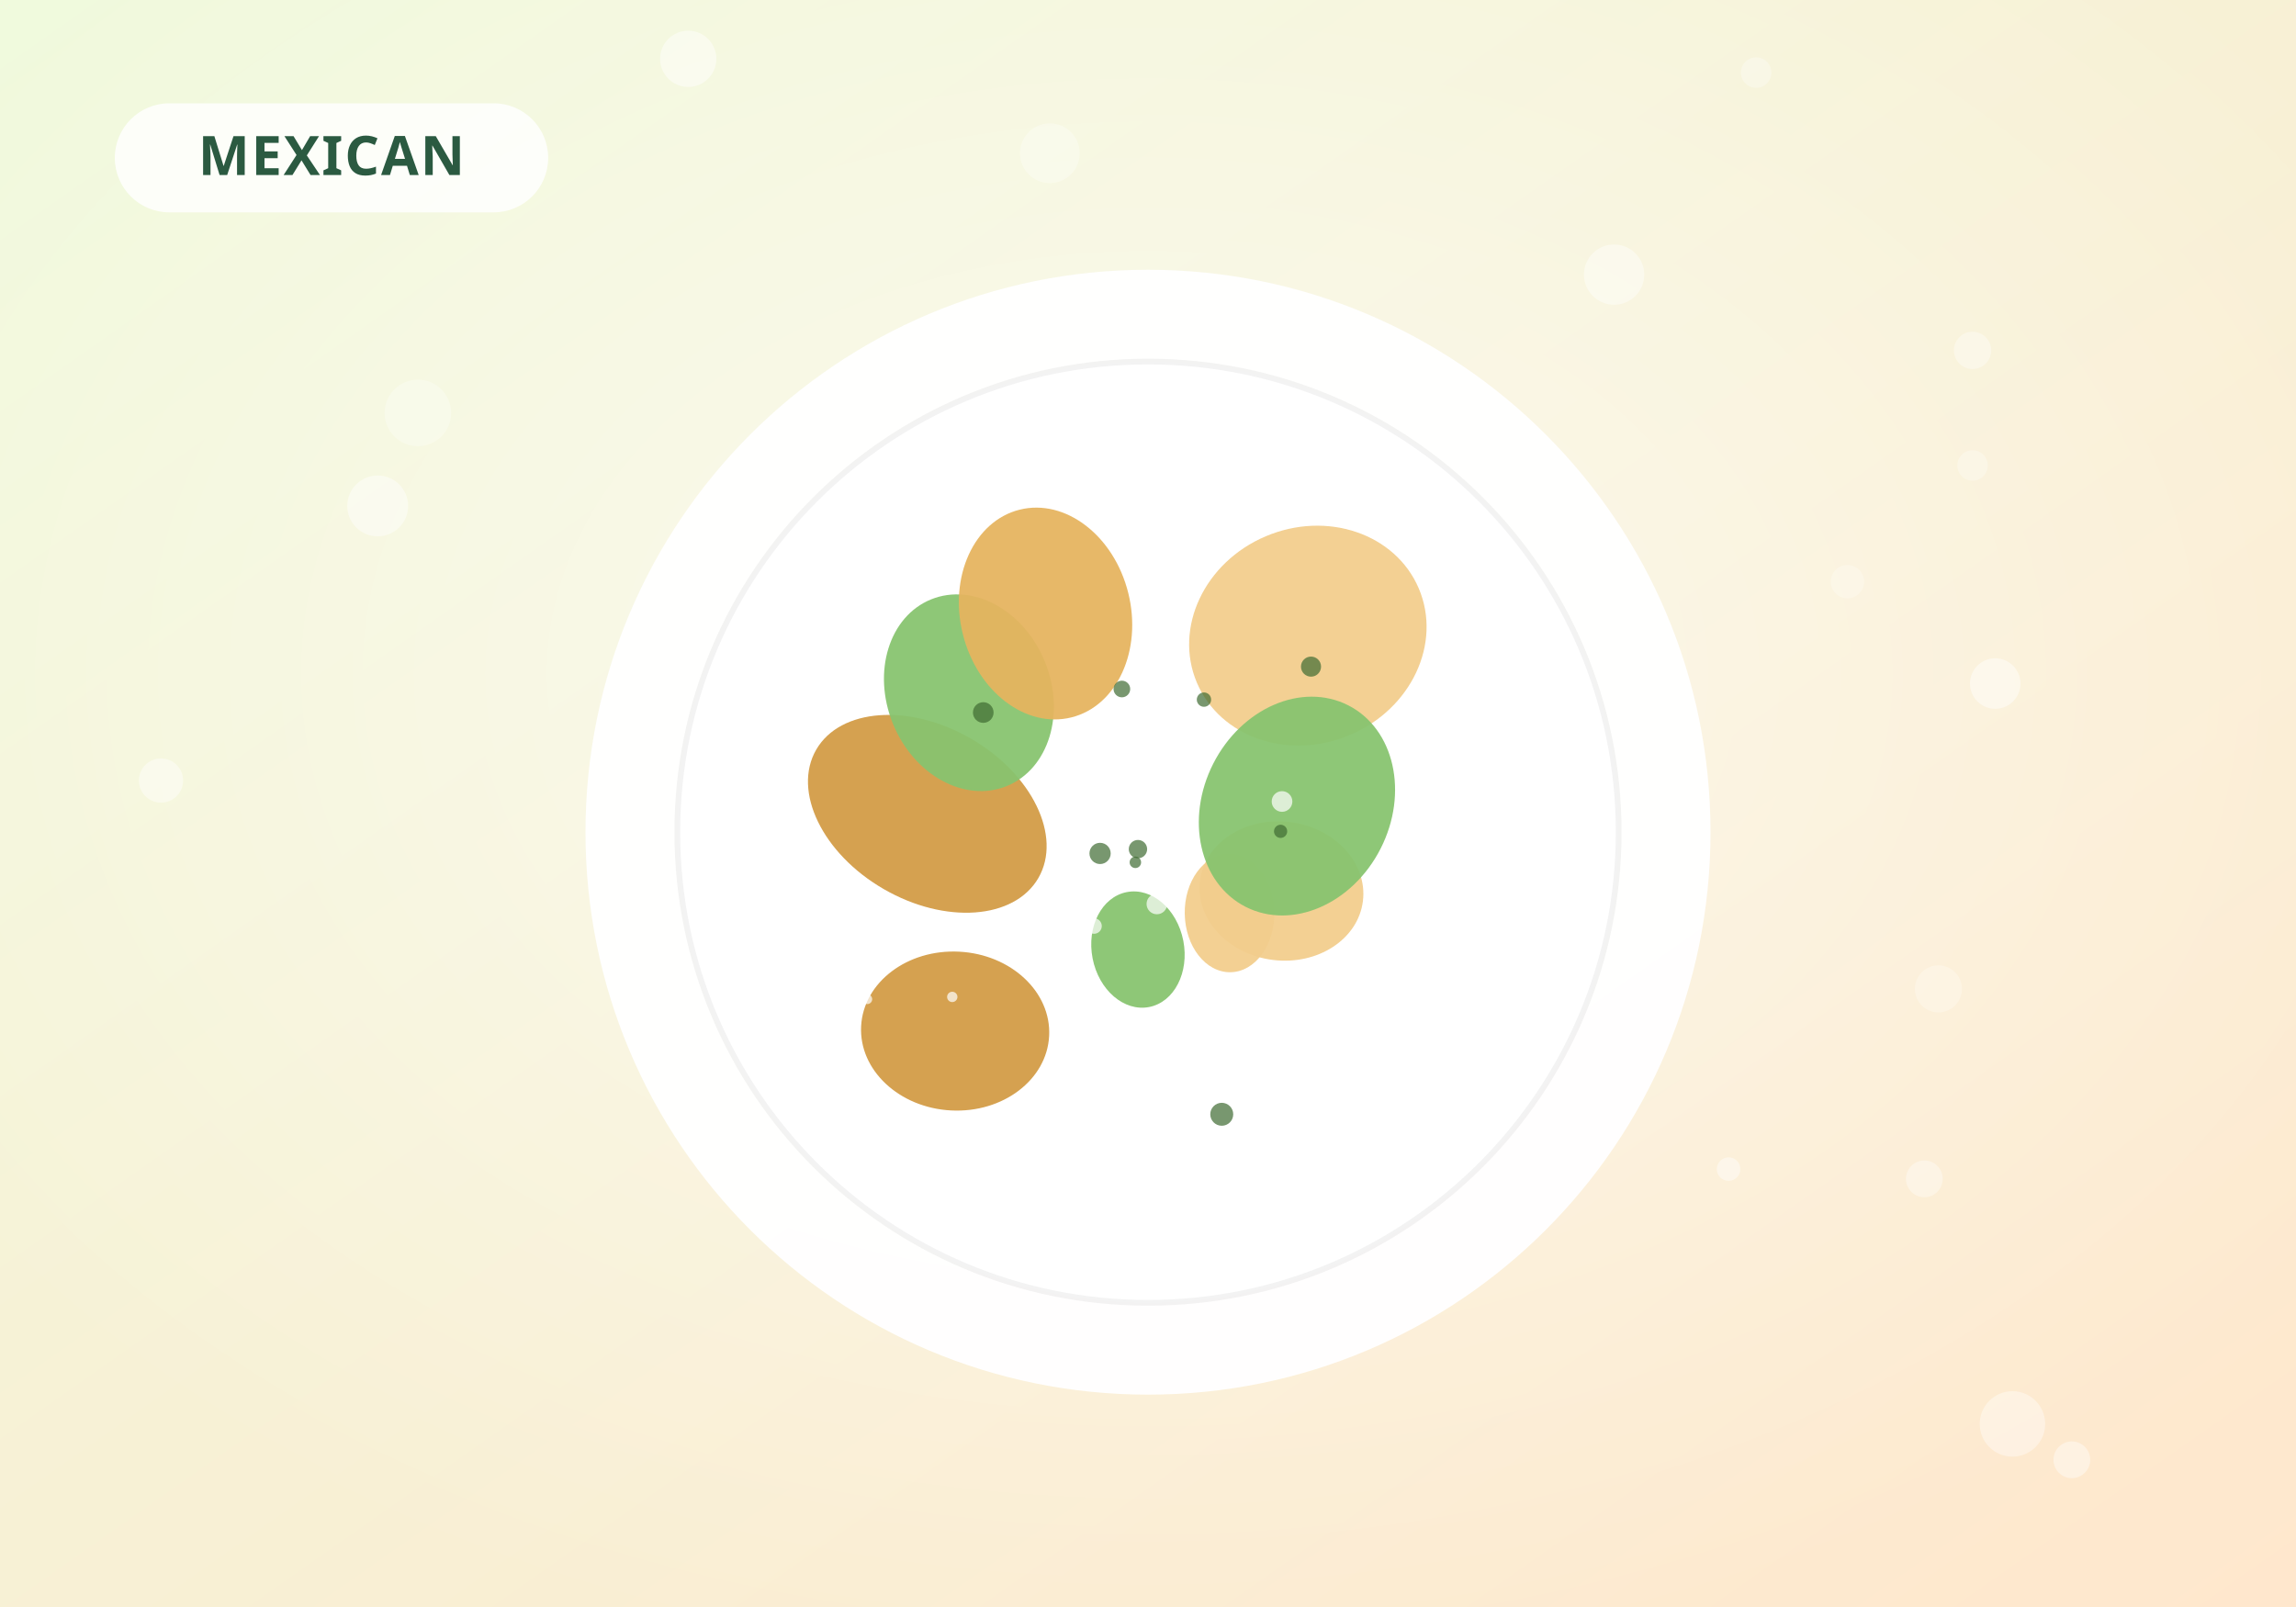
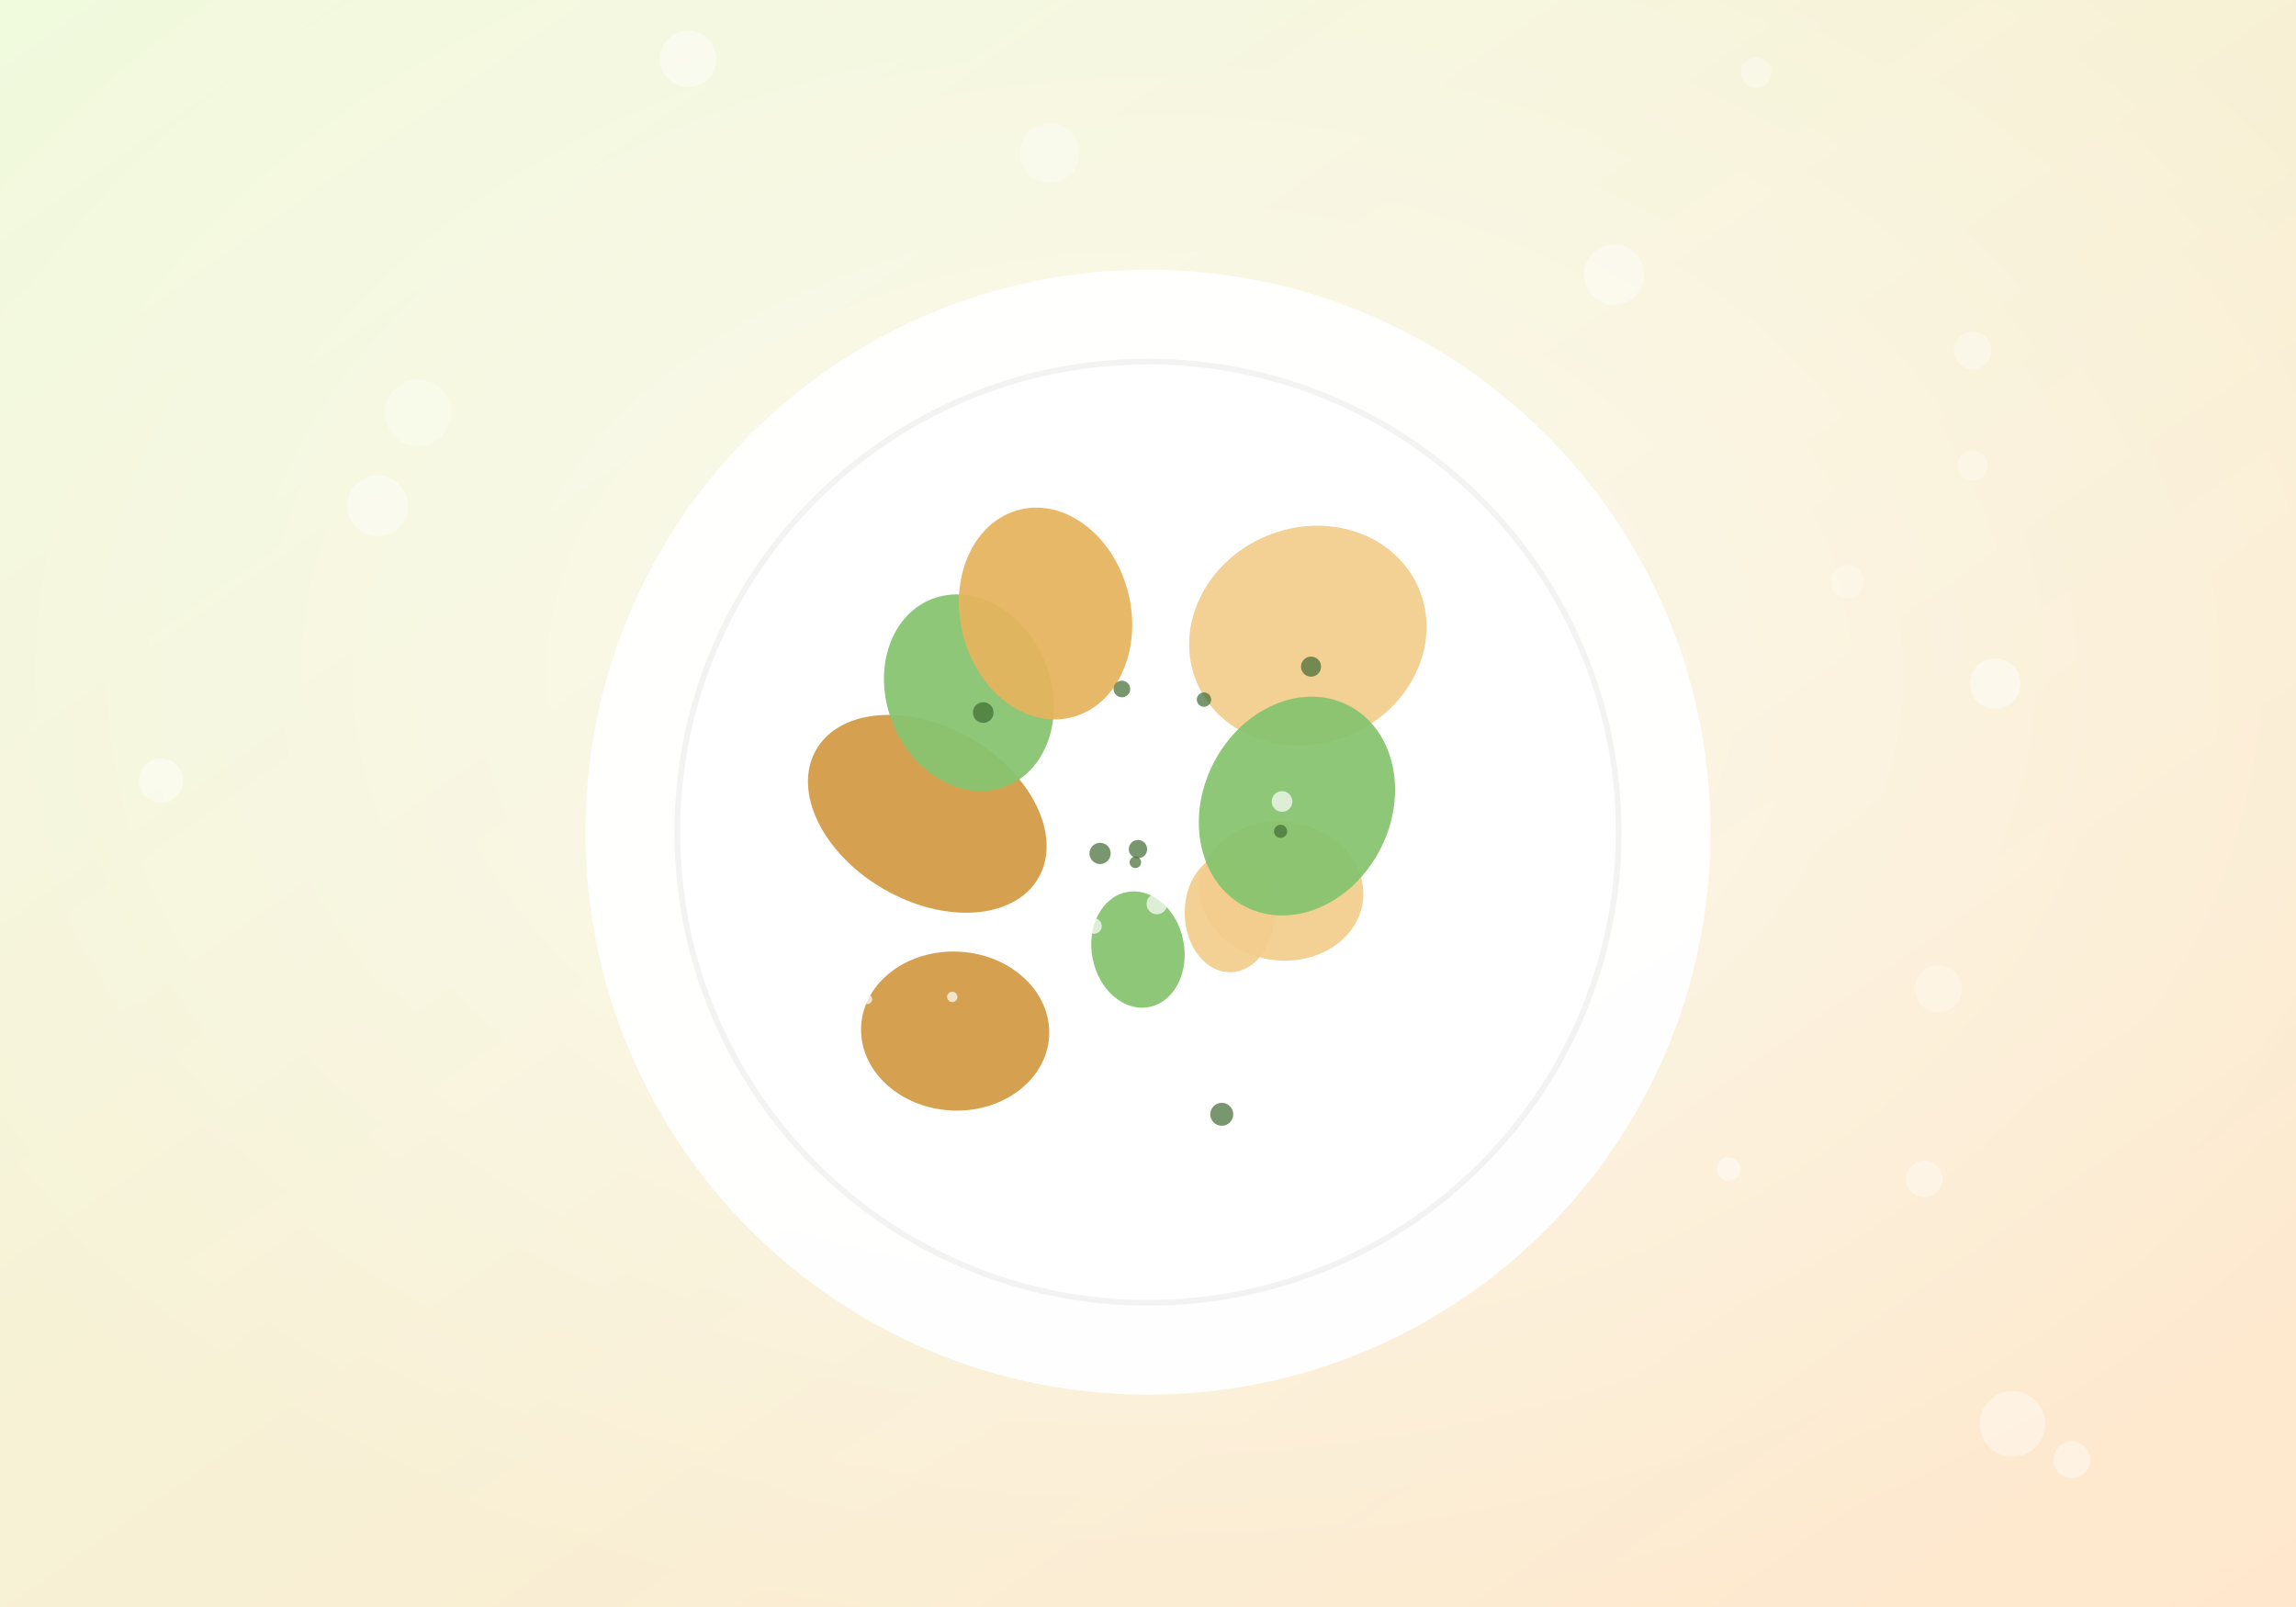
<svg xmlns="http://www.w3.org/2000/svg" viewBox="0 0 800 560" width="800" height="560" role="img" aria-label="Chicken Tinga">
  <defs>
    <linearGradient id="bg" x1="0" y1="0" x2="1" y2="1">
      <stop offset="0%" stop-color="#f0fadd" />
      <stop offset="100%" stop-color="#ffe7cd" />
    </linearGradient>
    <radialGradient id="glow" cx="50%" cy="42%" r="62%">
      <stop offset="0%" stop-color="#ffffff" stop-opacity="0.55" />
      <stop offset="100%" stop-color="#ffffff" stop-opacity="0" />
    </radialGradient>
  </defs>
  <rect width="800" height="560" fill="url(#bg)" />
  <rect width="800" height="560" fill="url(#glow)" />
  <circle cx="695.2" cy="238.2" r="8.8" fill="#ffffff" opacity="0.44" />
  <circle cx="670.5" cy="410.8" r="6.4" fill="#ffffff" opacity="0.35" />
  <circle cx="643.7" cy="202.7" r="5.8" fill="#ffffff" opacity="0.24" />
  <circle cx="675.4" cy="344.6" r="8.2" fill="#ffffff" opacity="0.25" />
  <circle cx="701.2" cy="496.2" r="11.4" fill="#ffffff" opacity="0.38" />
  <circle cx="145.6" cy="143.9" r="11.6" fill="#ffffff" opacity="0.26" />
  <circle cx="239.8" cy="20.5" r="9.8" fill="#ffffff" opacity="0.46" />
  <circle cx="56.1" cy="272.0" r="7.7" fill="#ffffff" opacity="0.43" />
  <circle cx="365.8" cy="53.4" r="10.4" fill="#ffffff" opacity="0.29" />
  <circle cx="562.4" cy="95.7" r="10.5" fill="#ffffff" opacity="0.41" />
  <circle cx="721.9" cy="508.7" r="6.4" fill="#ffffff" opacity="0.40" />
  <circle cx="687.3" cy="162.2" r="5.3" fill="#ffffff" opacity="0.28" />
  <circle cx="131.6" cy="176.3" r="10.6" fill="#ffffff" opacity="0.43" />
  <circle cx="611.9" cy="25.3" r="5.3" fill="#ffffff" opacity="0.30" />
  <circle cx="602.3" cy="407.4" r="4.1" fill="#ffffff" opacity="0.42" />
  <circle cx="687.3" cy="122.1" r="6.5" fill="#ffffff" opacity="0.34" />
  <circle cx="400" cy="290" r="196" fill="#ffffff" opacity="0.96" />
  <circle cx="400" cy="290" r="164" fill="#ffffff" />
  <circle cx="400" cy="290" r="164" fill="none" stroke="#000000" stroke-opacity="0.05" stroke-width="2" />
  <ellipse cx="446.5" cy="310.5" rx="28.6" ry="24.2" fill="#f2cd8c" opacity="0.94" transform="rotate(7 446.5 310.5)" />
  <ellipse cx="428.4" cy="318.2" rx="20.6" ry="15.6" fill="#f2cd8c" opacity="0.94" transform="rotate(89 428.4 318.2)" />
  <ellipse cx="396.5" cy="330.9" rx="20.4" ry="16.1" fill="#87c46f" opacity="0.94" transform="rotate(79 396.5 330.9)" />
  <ellipse cx="332.8" cy="359.3" rx="32.8" ry="27.7" fill="#d29b45" opacity="0.94" transform="rotate(3 332.8 359.3)" />
  <ellipse cx="323.1" cy="283.6" rx="44.7" ry="30.3" fill="#d29b45" opacity="0.94" transform="rotate(30 323.1 283.6)" />
  <ellipse cx="337.6" cy="241.4" rx="35.1" ry="28.6" fill="#87c46f" opacity="0.94" transform="rotate(68 337.6 241.4)" />
  <ellipse cx="364.3" cy="213.8" rx="37.3" ry="29.7" fill="#e6b45f" opacity="0.94" transform="rotate(76 364.3 213.8)" />
  <ellipse cx="455.7" cy="221.5" rx="42.0" ry="37.6" fill="#f2cd8c" opacity="0.94" transform="rotate(157 455.7 221.5)" />
  <ellipse cx="451.9" cy="280.9" rx="39.4" ry="32.7" fill="#87c46f" opacity="0.94" transform="rotate(117 451.9 280.9)" />
  <circle cx="342.6" cy="248.3" r="3.6" fill="#3f6b32" opacity="0.7" />
  <circle cx="396.5" cy="295.9" r="3.2" fill="#3f6b32" opacity="0.7" />
  <circle cx="384.0" cy="268.9" r="3.1" fill="#ffffff" opacity="0.7" />
  <circle cx="302.2" cy="348.2" r="1.7" fill="#ffffff" opacity="0.7" />
  <circle cx="390.9" cy="240.1" r="2.9" fill="#3f6b32" opacity="0.7" />
  <circle cx="395.6" cy="300.5" r="2.0" fill="#3f6b32" opacity="0.7" />
  <circle cx="381.2" cy="322.7" r="2.7" fill="#ffffff" opacity="0.7" />
  <circle cx="446.7" cy="279.3" r="3.6" fill="#ffffff" opacity="0.7" />
  <circle cx="331.8" cy="347.4" r="1.8" fill="#ffffff" opacity="0.7" />
  <circle cx="383.3" cy="297.4" r="3.7" fill="#3f6b32" opacity="0.7" />
  <circle cx="446.2" cy="289.7" r="2.3" fill="#3f6b32" opacity="0.7" />
  <circle cx="419.5" cy="243.8" r="2.5" fill="#3f6b32" opacity="0.7" />
  <circle cx="456.8" cy="232.3" r="3.5" fill="#3f6b32" opacity="0.7" />
  <circle cx="425.7" cy="388.3" r="4.0" fill="#3f6b32" opacity="0.7" />
  <circle cx="403.1" cy="315.0" r="3.6" fill="#ffffff" opacity="0.7" />
  <circle cx="372.1" cy="288.6" r="2.0" fill="#ffffff" opacity="0.7" />
-   <g>
-     <rect x="40" y="36" rx="19" ry="19" width="151" height="38" fill="#ffffff" opacity="0.82" />
-     <text x="115.5" y="61" text-anchor="middle" font-family="Segoe UI, system-ui, sans-serif" font-size="19" font-weight="700" fill="#2b5a41" letter-spacing="0.6">MEXICAN</text>
-   </g>
</svg>
